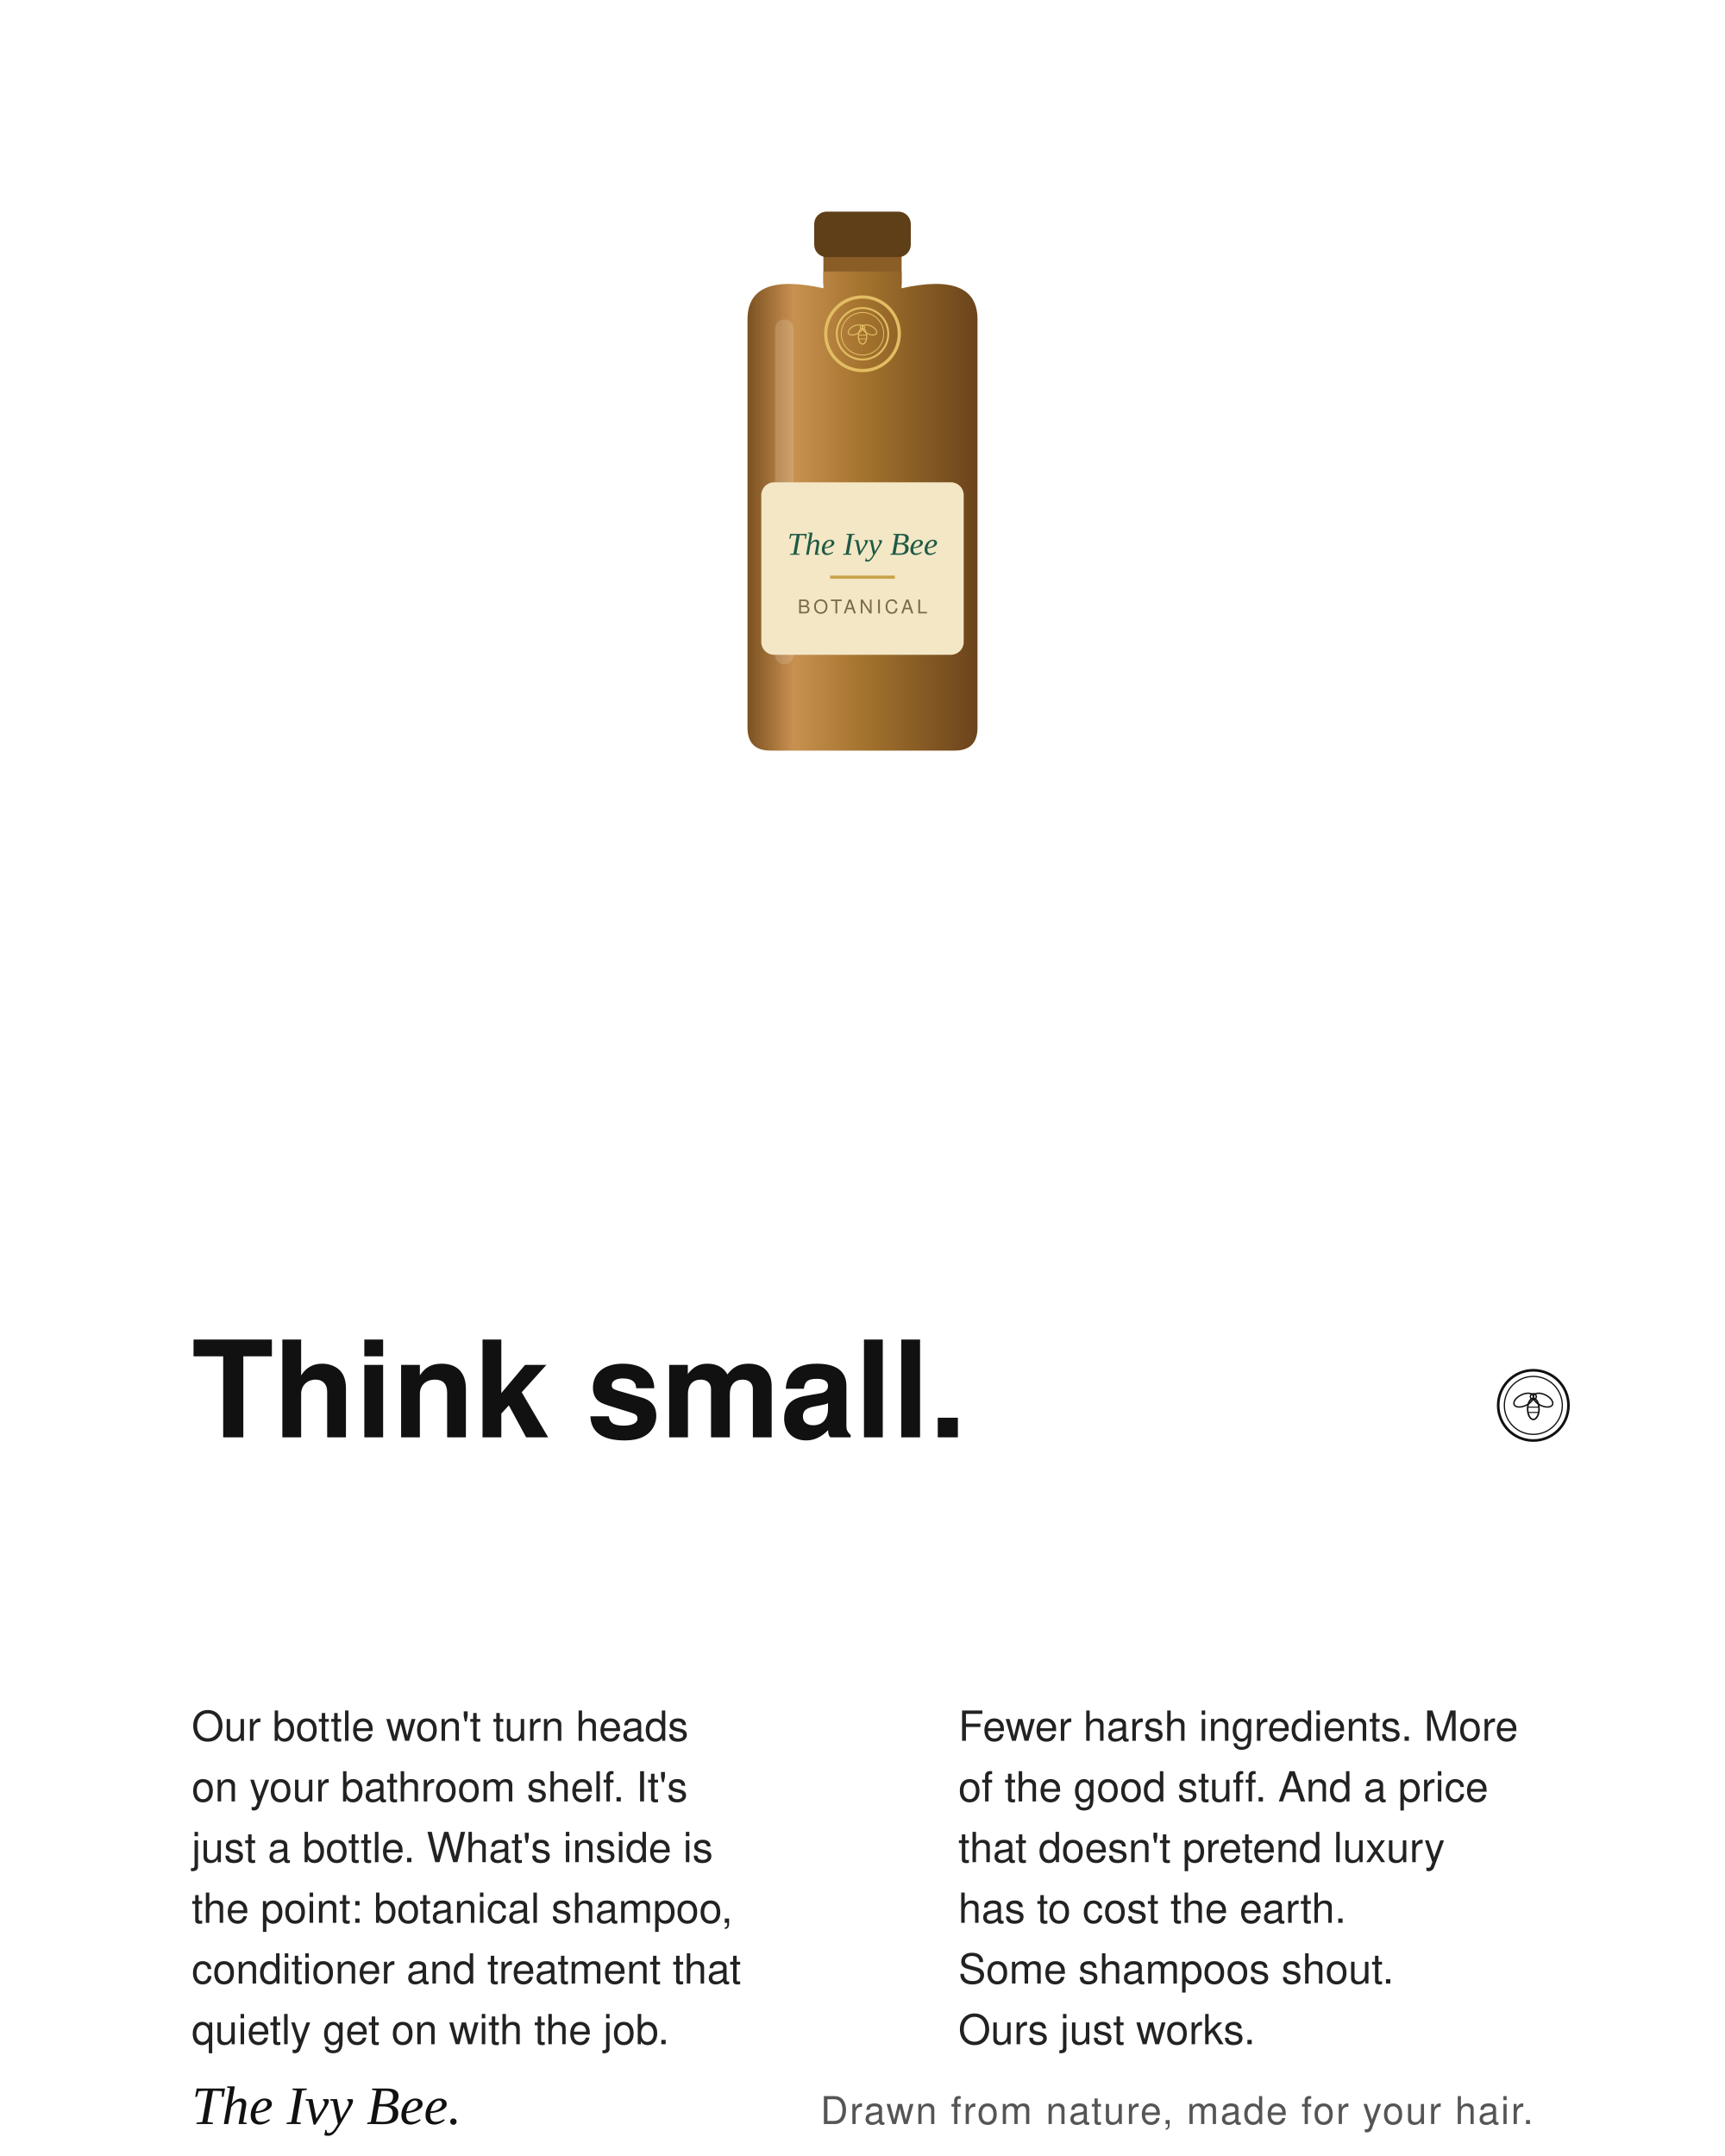
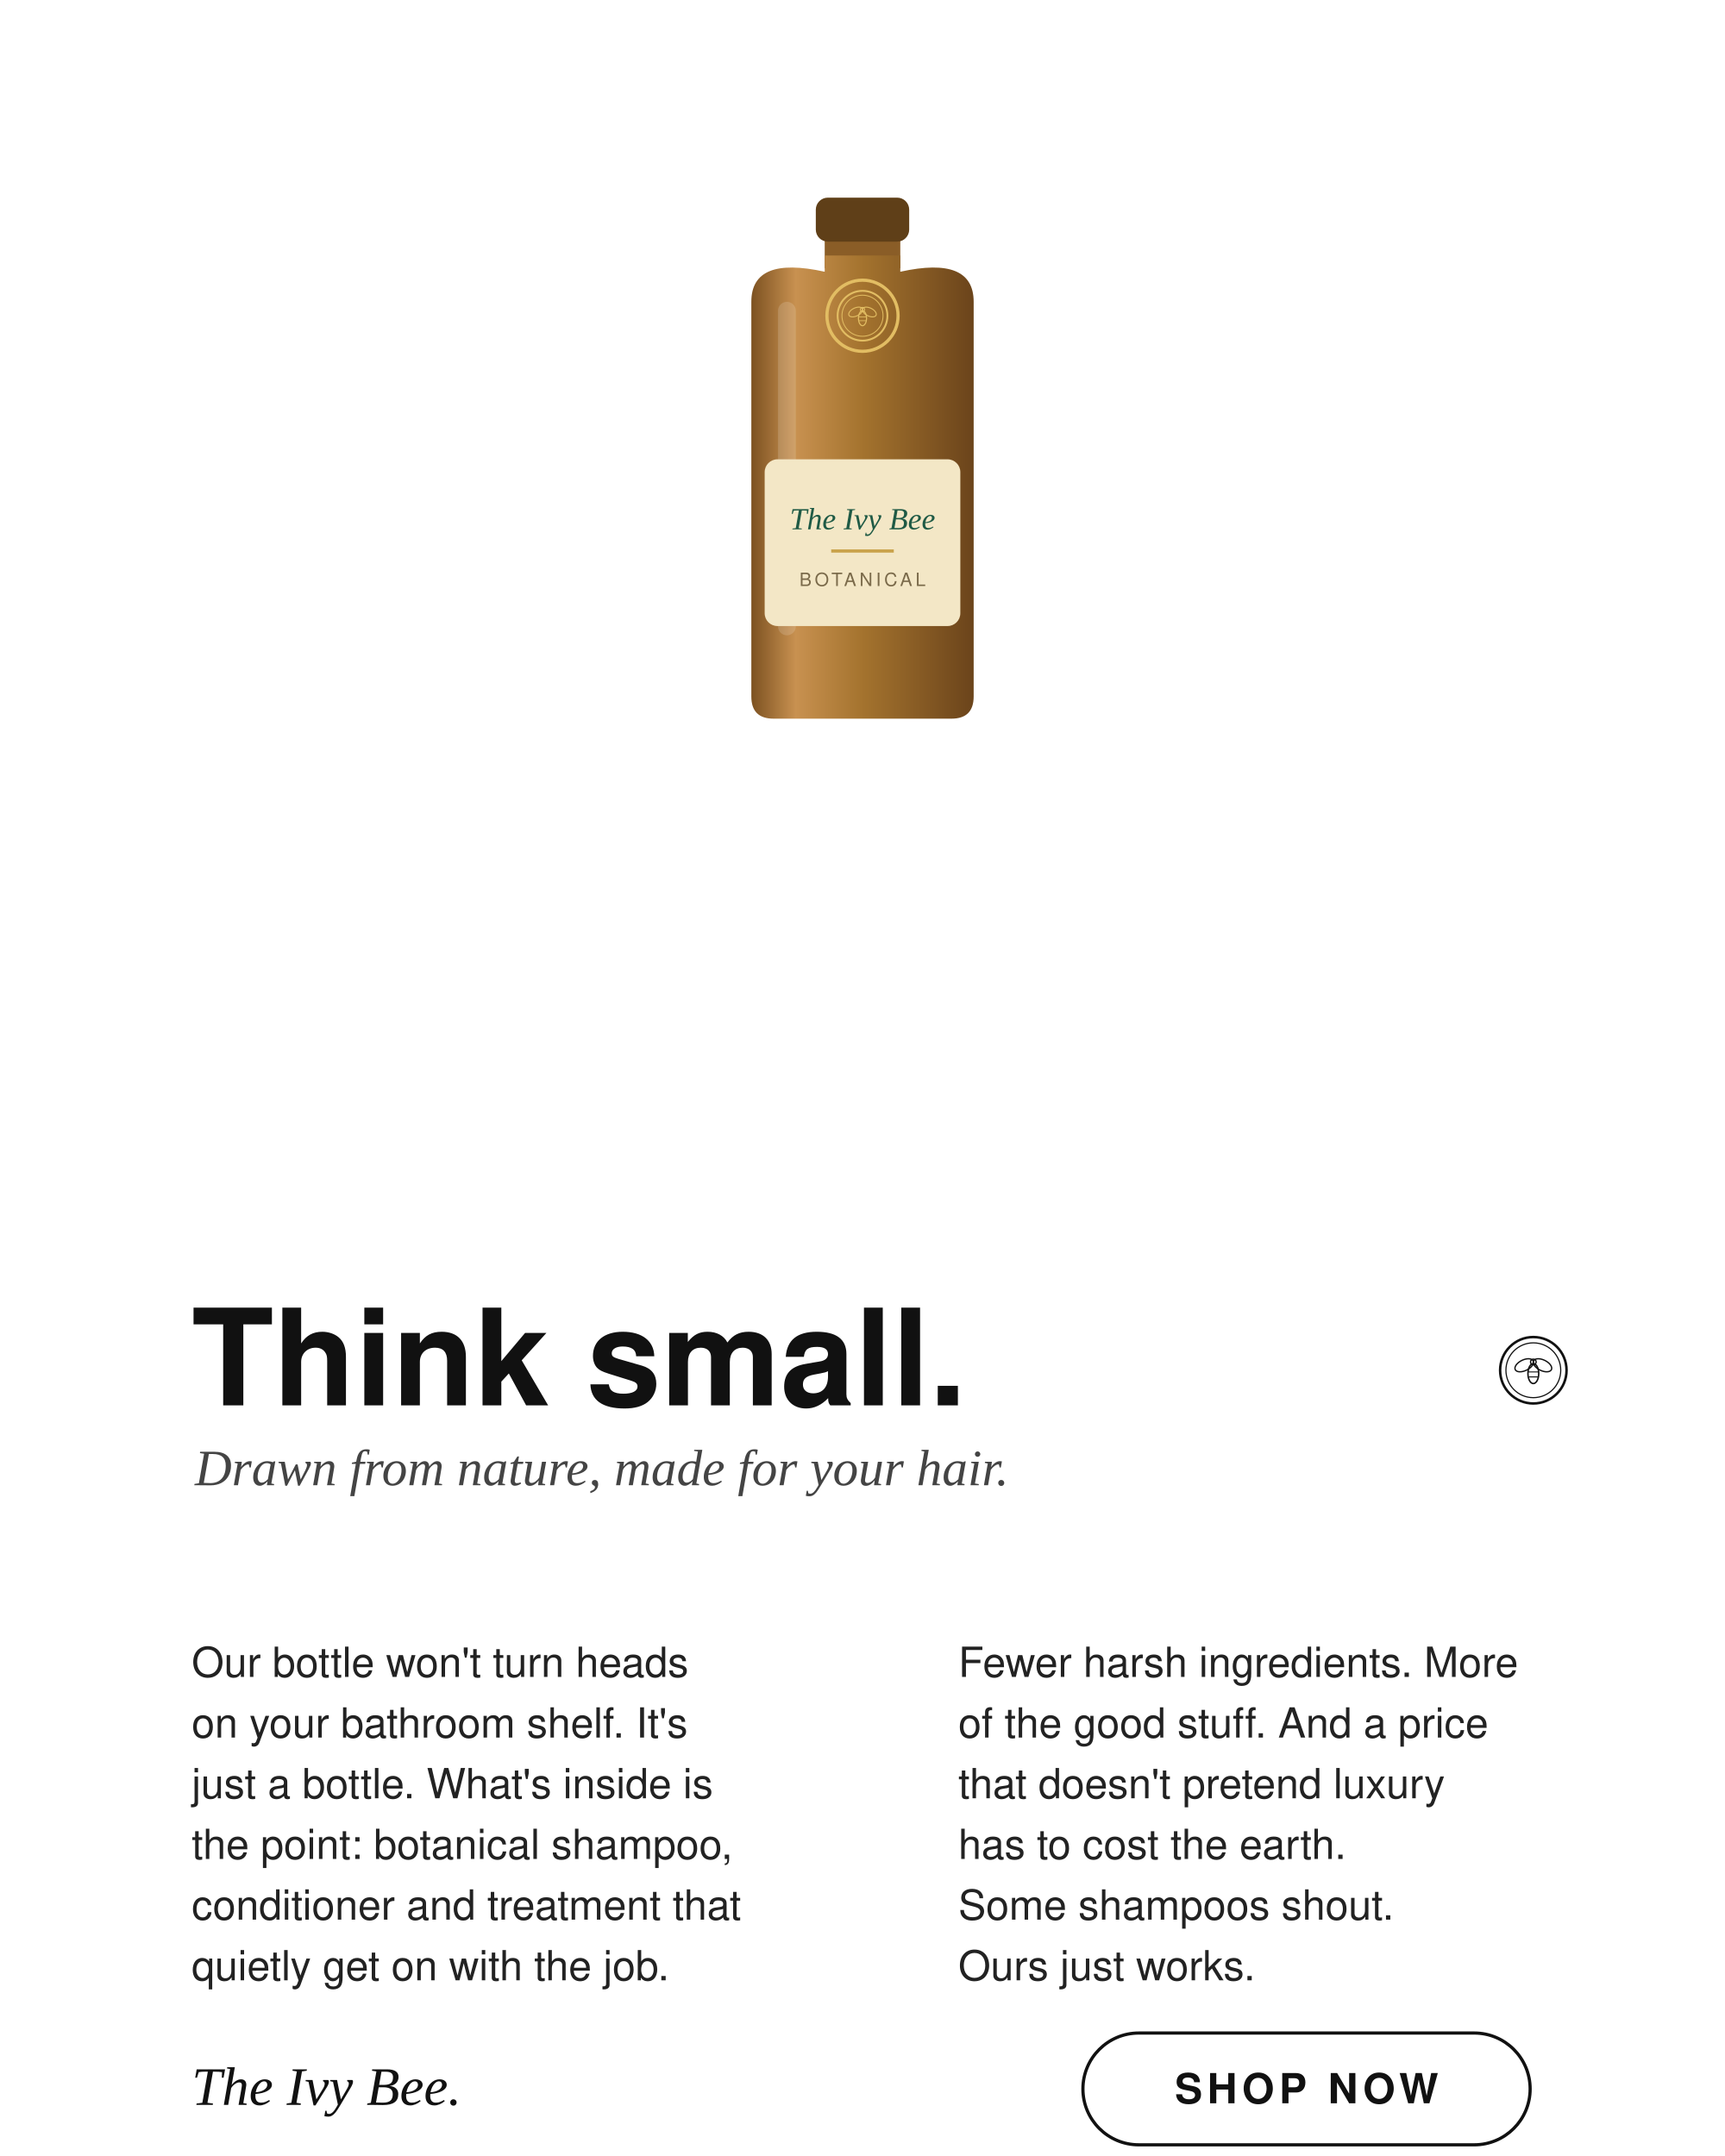
<svg xmlns="http://www.w3.org/2000/svg" viewBox="0 0 1080 1350" width="1080" height="1350">
  <rect width="1080" height="1350" fill="#ffffff" />
  <g>
    <defs>
      <linearGradient id="amb" x1="0" y1="0" x2="1" y2="0">
        <stop offset="0" stop-color="#7c5121" />
        <stop offset="0.20" stop-color="#c89150" />
        <stop offset="0.5" stop-color="#a4732e" />
        <stop offset="1" stop-color="#6b441b" />
      </linearGradient>
    </defs>
-     <rect x="515.52" y="152" width="48.96" height="26" fill="#8a5d27" />
-     <rect x="509.76" y="132.5" width="60.48" height="28.5" rx="7.8" fill="#5f3f18" />
-     <path d="M 468 455.6     L 468 200     Q 468 170 515.52 180.5     L 515.52 170     L 564.48 170     L 564.48 180.5     Q 612 170 612 200     L 612 455.6     Q 612 470 597.6 470     L 482.4 470     Q 468 470 468 455.6 Z" fill="url(#amb)" />
-     <rect x="485.28" y="200" width="11.52" height="216" rx="5.76" fill="#ffffff" opacity="0.15" />
-     <circle cx="540" cy="209" r="23.04" fill="none" stroke="#e2bd63" stroke-width="2" />
-     <g transform="translate(540 209) scale(0.4032)" fill="none" stroke="#e2bd63" stroke-linecap="round">
+     <rect x="516.336" y="142.6" width="47.328" height="25.4" fill="#8a5d27" />
+     <rect x="510.768" y="123.75" width="58.464" height="27.55" rx="7.54" fill="#5f3f18" />
+     <path d="M 470.4 436.08     L 470.4 189     Q 470.4 160 516.336 170.15     L 516.336 160     L 563.664 160     L 563.664 170.15     Q 609.6 160 609.6 189     L 609.6 436.08     Q 609.6 450 595.68 450     L 484.32 450     Q 470.4 450 470.4 436.08 Z" fill="url(#amb)" />
+     <rect x="487.104" y="189" width="11.136" height="208.8" rx="5.568" fill="#ffffff" opacity="0.15" />
+     <circle cx="540" cy="197.7" r="22.272" fill="none" stroke="#e2bd63" stroke-width="2" />
+     <g transform="translate(540 197.7) scale(0.38976)" fill="none" stroke="#e2bd63" stroke-linecap="round">
      <circle r="40" stroke-width="3" />
      <circle r="33" stroke-width="1.4" />
      <ellipse cx="-11" cy="-6" rx="12" ry="6.5" stroke-width="1.6" transform="rotate(-26 -11 -6)" />
      <ellipse cx="11" cy="-6" rx="12" ry="6.5" stroke-width="1.6" transform="rotate(26 11 -6)" />
      <ellipse cx="0" cy="4" rx="6.5" ry="12" stroke-width="1.8" />
      <circle cx="0" cy="-10" r="3.4" stroke-width="1.6" />
      <line x1="-6" y1="2" x2="6" y2="2" stroke-width="1.2" />
      <line x1="-5" y1="8" x2="5" y2="8" stroke-width="1.2" />
    </g>
-     <rect x="476.64" y="302" width="126.72" height="108" rx="8" fill="#f3e7c6" />
-     <text x="540" y="347.36" text-anchor="middle" font-family="Georgia, 'Times New Roman', serif" font-style="italic" font-size="19.98" fill="#1f5a45">The Ivy Bee</text>
-     <line x1="519.725" y1="361.4" x2="560.275" y2="361.4" stroke="#c9a24a" stroke-width="2" />
-     <text x="540" y="384.08" text-anchor="middle" font-family="Helvetica, Arial, sans-serif" font-size="11.88" letter-spacing="2" fill="#7a6a4a">BOTANICAL</text>
+     <rect x="478.752" y="287.6" width="122.496" height="104.4" rx="8" fill="#f3e7c6" />
+     <text x="540" y="331.448" text-anchor="middle" font-family="Georgia, 'Times New Roman', serif" font-style="italic" font-size="19.314" fill="#1f5a45">The Ivy Bee</text>
+     <line x1="520.401" y1="345.02" x2="559.599" y2="345.02" stroke="#c9a24a" stroke-width="2" />
+     <text x="540" y="366.944" text-anchor="middle" font-family="Helvetica, Arial, sans-serif" font-size="11.484" letter-spacing="2" fill="#7a6a4a">BOTANICAL</text>
  </g>
-   <text x="120" y="900" font-family="Helvetica, Arial, sans-serif" font-weight="bold" font-size="84" fill="#111">Think small.</text>
-   <text x="120" y="1090" font-family="Helvetica, Arial, sans-serif" font-size="26" fill="#222">Our bottle won't turn heads</text>
-   <text x="120" y="1128" font-family="Helvetica, Arial, sans-serif" font-size="26" fill="#222">on your bathroom shelf. It's</text>
-   <text x="120" y="1166" font-family="Helvetica, Arial, sans-serif" font-size="26" fill="#222">just a bottle. What's inside is</text>
-   <text x="120" y="1204" font-family="Helvetica, Arial, sans-serif" font-size="26" fill="#222">the point: botanical shampoo,</text>
-   <text x="120" y="1242" font-family="Helvetica, Arial, sans-serif" font-size="26" fill="#222">conditioner and treatment that</text>
-   <text x="120" y="1280" font-family="Helvetica, Arial, sans-serif" font-size="26" fill="#222">quietly get on with the job.</text>
-   <text x="600" y="1090" font-family="Helvetica, Arial, sans-serif" font-size="26" fill="#222">Fewer harsh ingredients. More</text>
-   <text x="600" y="1128" font-family="Helvetica, Arial, sans-serif" font-size="26" fill="#222">of the good stuff. And a price</text>
-   <text x="600" y="1166" font-family="Helvetica, Arial, sans-serif" font-size="26" fill="#222">that doesn't pretend luxury</text>
-   <text x="600" y="1204" font-family="Helvetica, Arial, sans-serif" font-size="26" fill="#222">has to cost the earth.</text>
-   <text x="600" y="1242" font-family="Helvetica, Arial, sans-serif" font-size="26" fill="#222">Some shampoos shout.</text>
-   <text x="600" y="1280" font-family="Helvetica, Arial, sans-serif" font-size="26" fill="#222">Ours just works.</text>
-   <text x="120" y="1330" font-family="Georgia, 'Times New Roman', serif" font-style="italic" font-size="34" fill="#111">The Ivy Bee.</text>
-   <text x="960" y="1330" text-anchor="end" font-family="Helvetica, Arial, sans-serif" font-size="24" letter-spacing="1" fill="#555">Drawn from nature, made for your hair.</text>
-   <g transform="translate(960 880) scale(0.55)" fill="none" stroke="#111" stroke-linecap="round">
+   <text x="120" y="880" font-family="Helvetica, Arial, sans-serif" font-weight="bold" font-size="84" fill="#111">Think small.</text>
+   <text x="122" y="930" font-family="Georgia, 'Times New Roman', serif" font-style="italic" font-size="32" fill="#444">Drawn from nature, made for your hair.</text>
+   <text x="120" y="1050" font-family="Helvetica, Arial, sans-serif" font-size="26" fill="#222">Our bottle won't turn heads</text>
+   <text x="120" y="1088" font-family="Helvetica, Arial, sans-serif" font-size="26" fill="#222">on your bathroom shelf. It's</text>
+   <text x="120" y="1126" font-family="Helvetica, Arial, sans-serif" font-size="26" fill="#222">just a bottle. What's inside is</text>
+   <text x="120" y="1164" font-family="Helvetica, Arial, sans-serif" font-size="26" fill="#222">the point: botanical shampoo,</text>
+   <text x="120" y="1202" font-family="Helvetica, Arial, sans-serif" font-size="26" fill="#222">conditioner and treatment that</text>
+   <text x="120" y="1240" font-family="Helvetica, Arial, sans-serif" font-size="26" fill="#222">quietly get on with the job.</text>
+   <text x="600" y="1050" font-family="Helvetica, Arial, sans-serif" font-size="26" fill="#222">Fewer harsh ingredients. More</text>
+   <text x="600" y="1088" font-family="Helvetica, Arial, sans-serif" font-size="26" fill="#222">of the good stuff. And a price</text>
+   <text x="600" y="1126" font-family="Helvetica, Arial, sans-serif" font-size="26" fill="#222">that doesn't pretend luxury</text>
+   <text x="600" y="1164" font-family="Helvetica, Arial, sans-serif" font-size="26" fill="#222">has to cost the earth.</text>
+   <text x="600" y="1202" font-family="Helvetica, Arial, sans-serif" font-size="26" fill="#222">Some shampoos shout.</text>
+   <text x="600" y="1240" font-family="Helvetica, Arial, sans-serif" font-size="26" fill="#222">Ours just works.</text>
+   <text x="120" y="1318" font-family="Georgia, 'Times New Roman', serif" font-style="italic" font-size="34" fill="#111">The Ivy Bee.</text>
+   <rect x="678" y="1273" width="280" height="70" rx="35" fill="none" stroke="#111" stroke-width="2" />
+   <text x="818" y="1317" text-anchor="middle" font-family="Helvetica, Arial, sans-serif" font-weight="bold" font-size="26" letter-spacing="3" fill="#111">SHOP NOW</text>
+   <g transform="translate(960 858) scale(0.52)" fill="none" stroke="#111" stroke-linecap="round">
    <circle r="40" stroke-width="3" />
    <circle r="33" stroke-width="1.4" />
    <ellipse cx="-11" cy="-6" rx="12" ry="6.5" stroke-width="1.6" transform="rotate(-26 -11 -6)" />
    <ellipse cx="11" cy="-6" rx="12" ry="6.5" stroke-width="1.6" transform="rotate(26 11 -6)" />
    <ellipse cx="0" cy="4" rx="6.5" ry="12" stroke-width="1.8" />
    <circle cx="0" cy="-10" r="3.4" stroke-width="1.6" />
    <line x1="-6" y1="2" x2="6" y2="2" stroke-width="1.2" />
    <line x1="-5" y1="8" x2="5" y2="8" stroke-width="1.2" />
  </g>
</svg>
